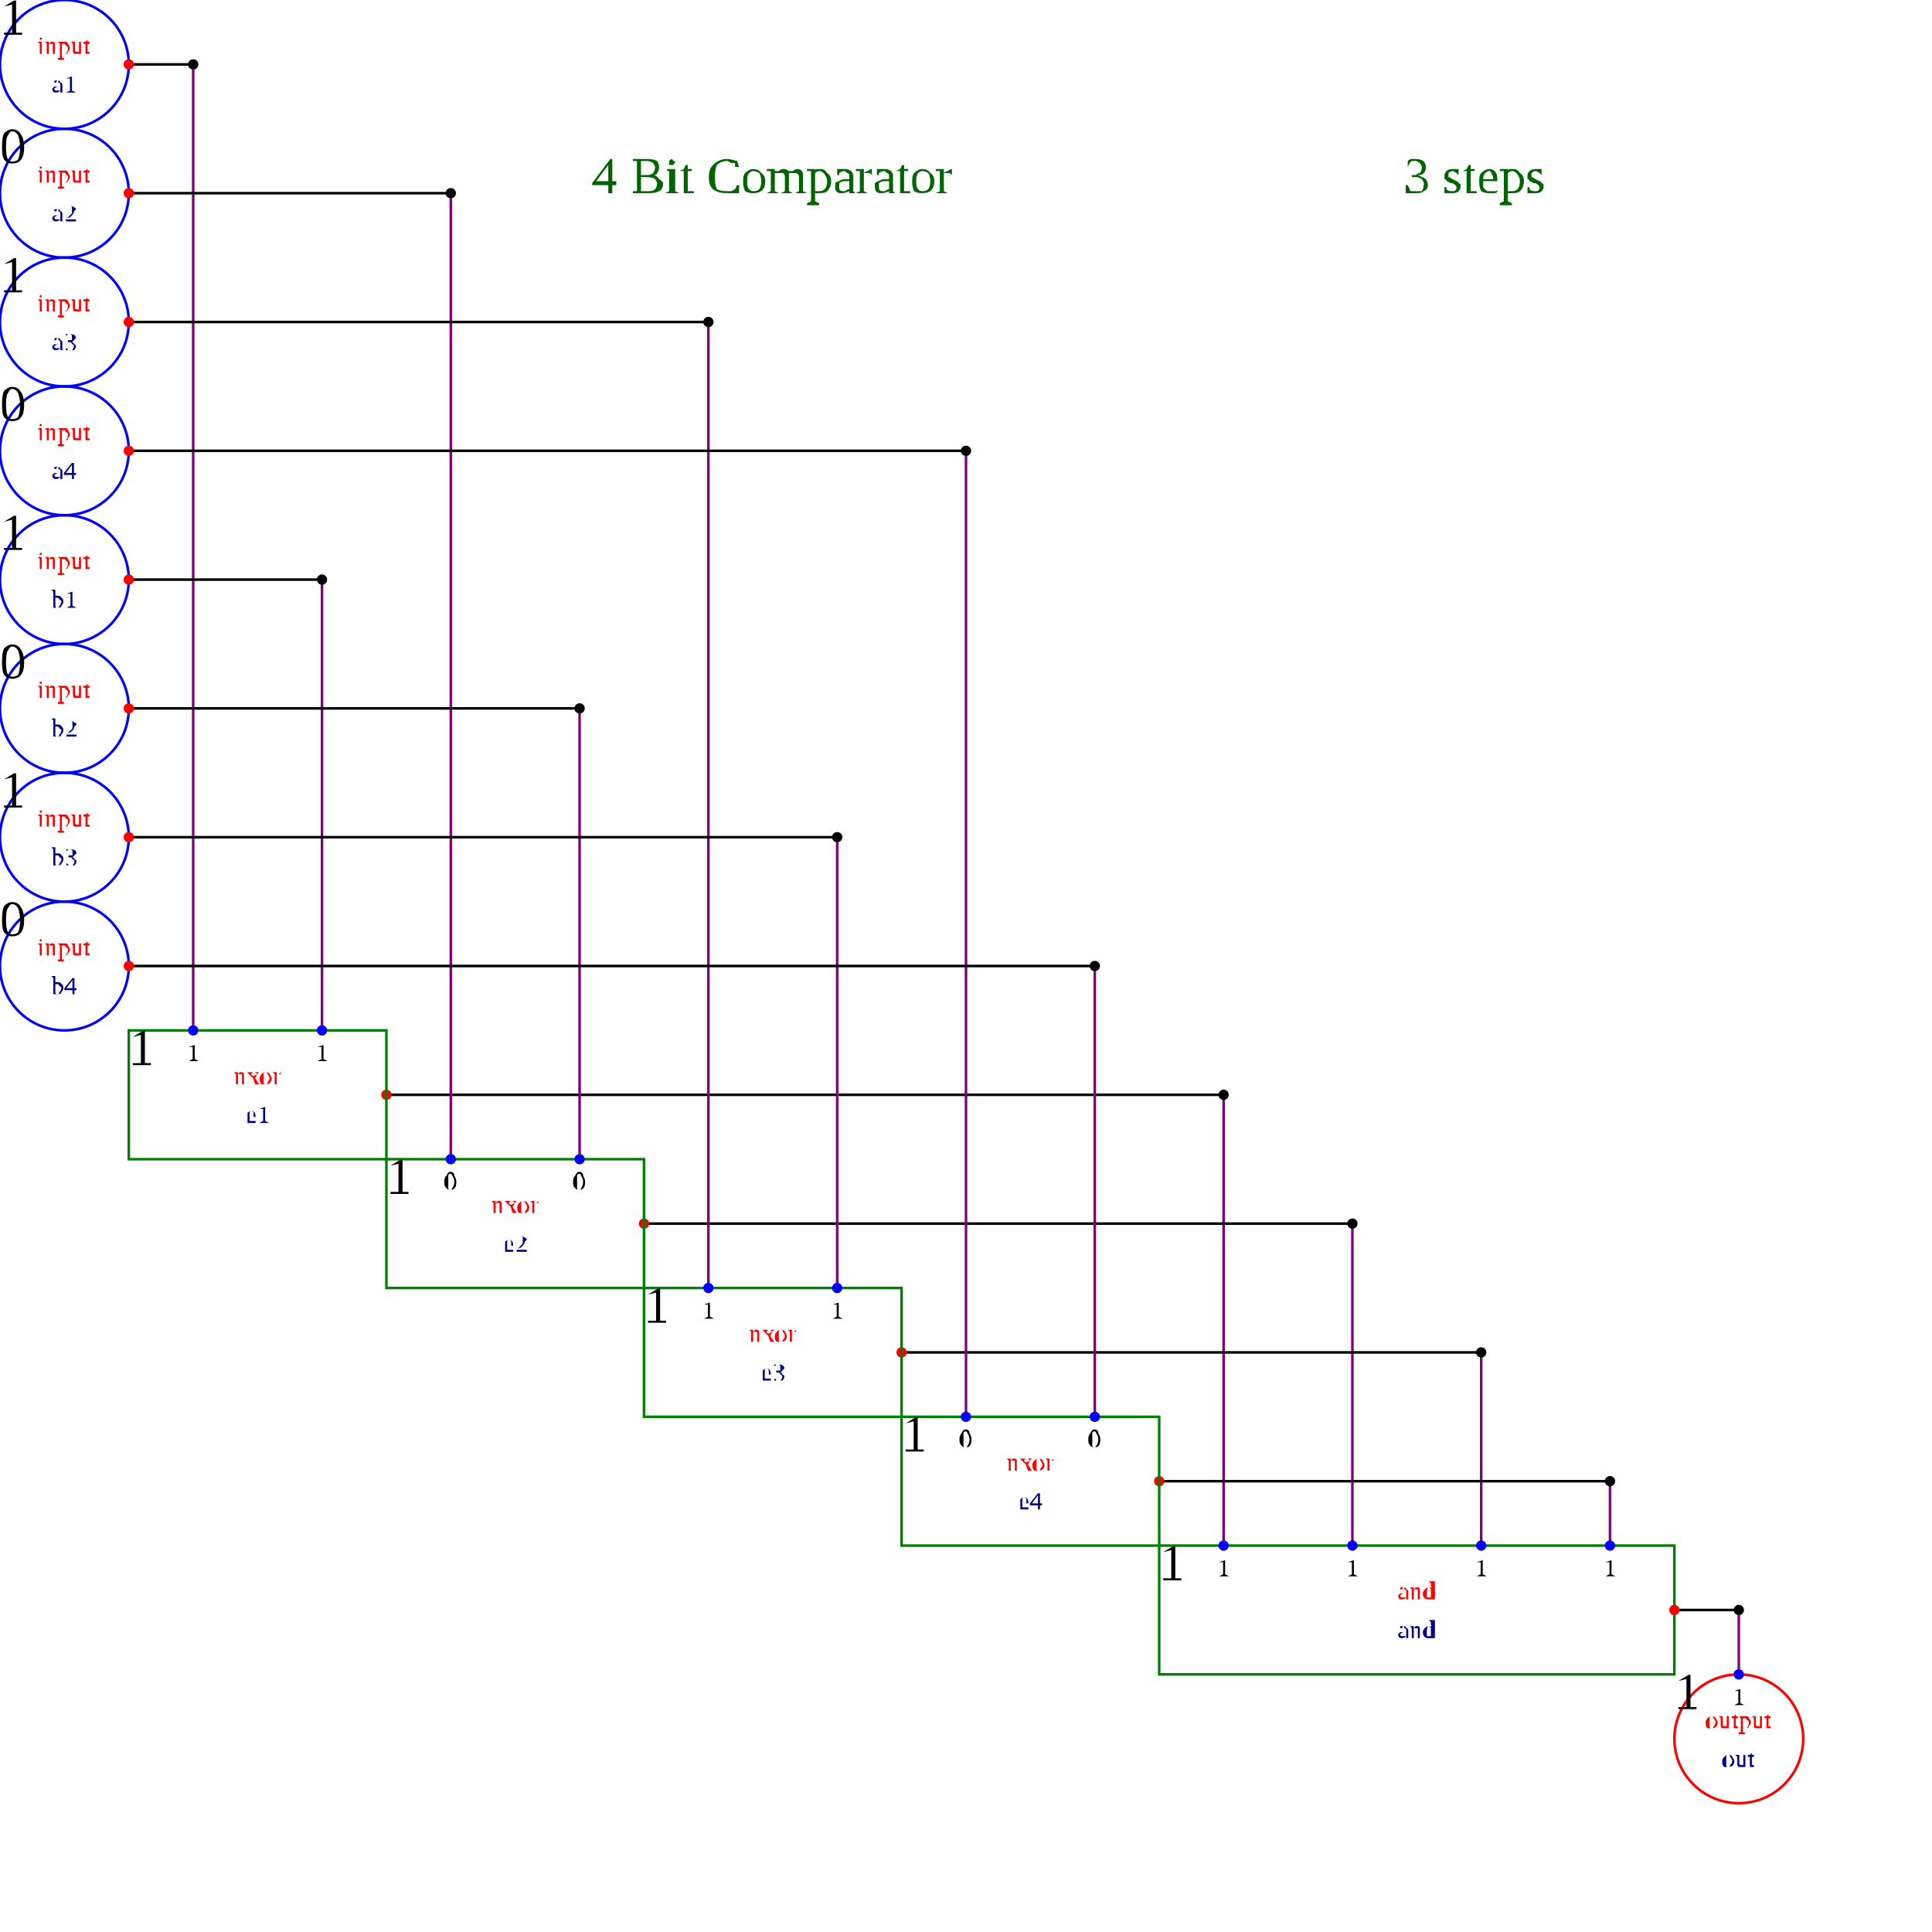
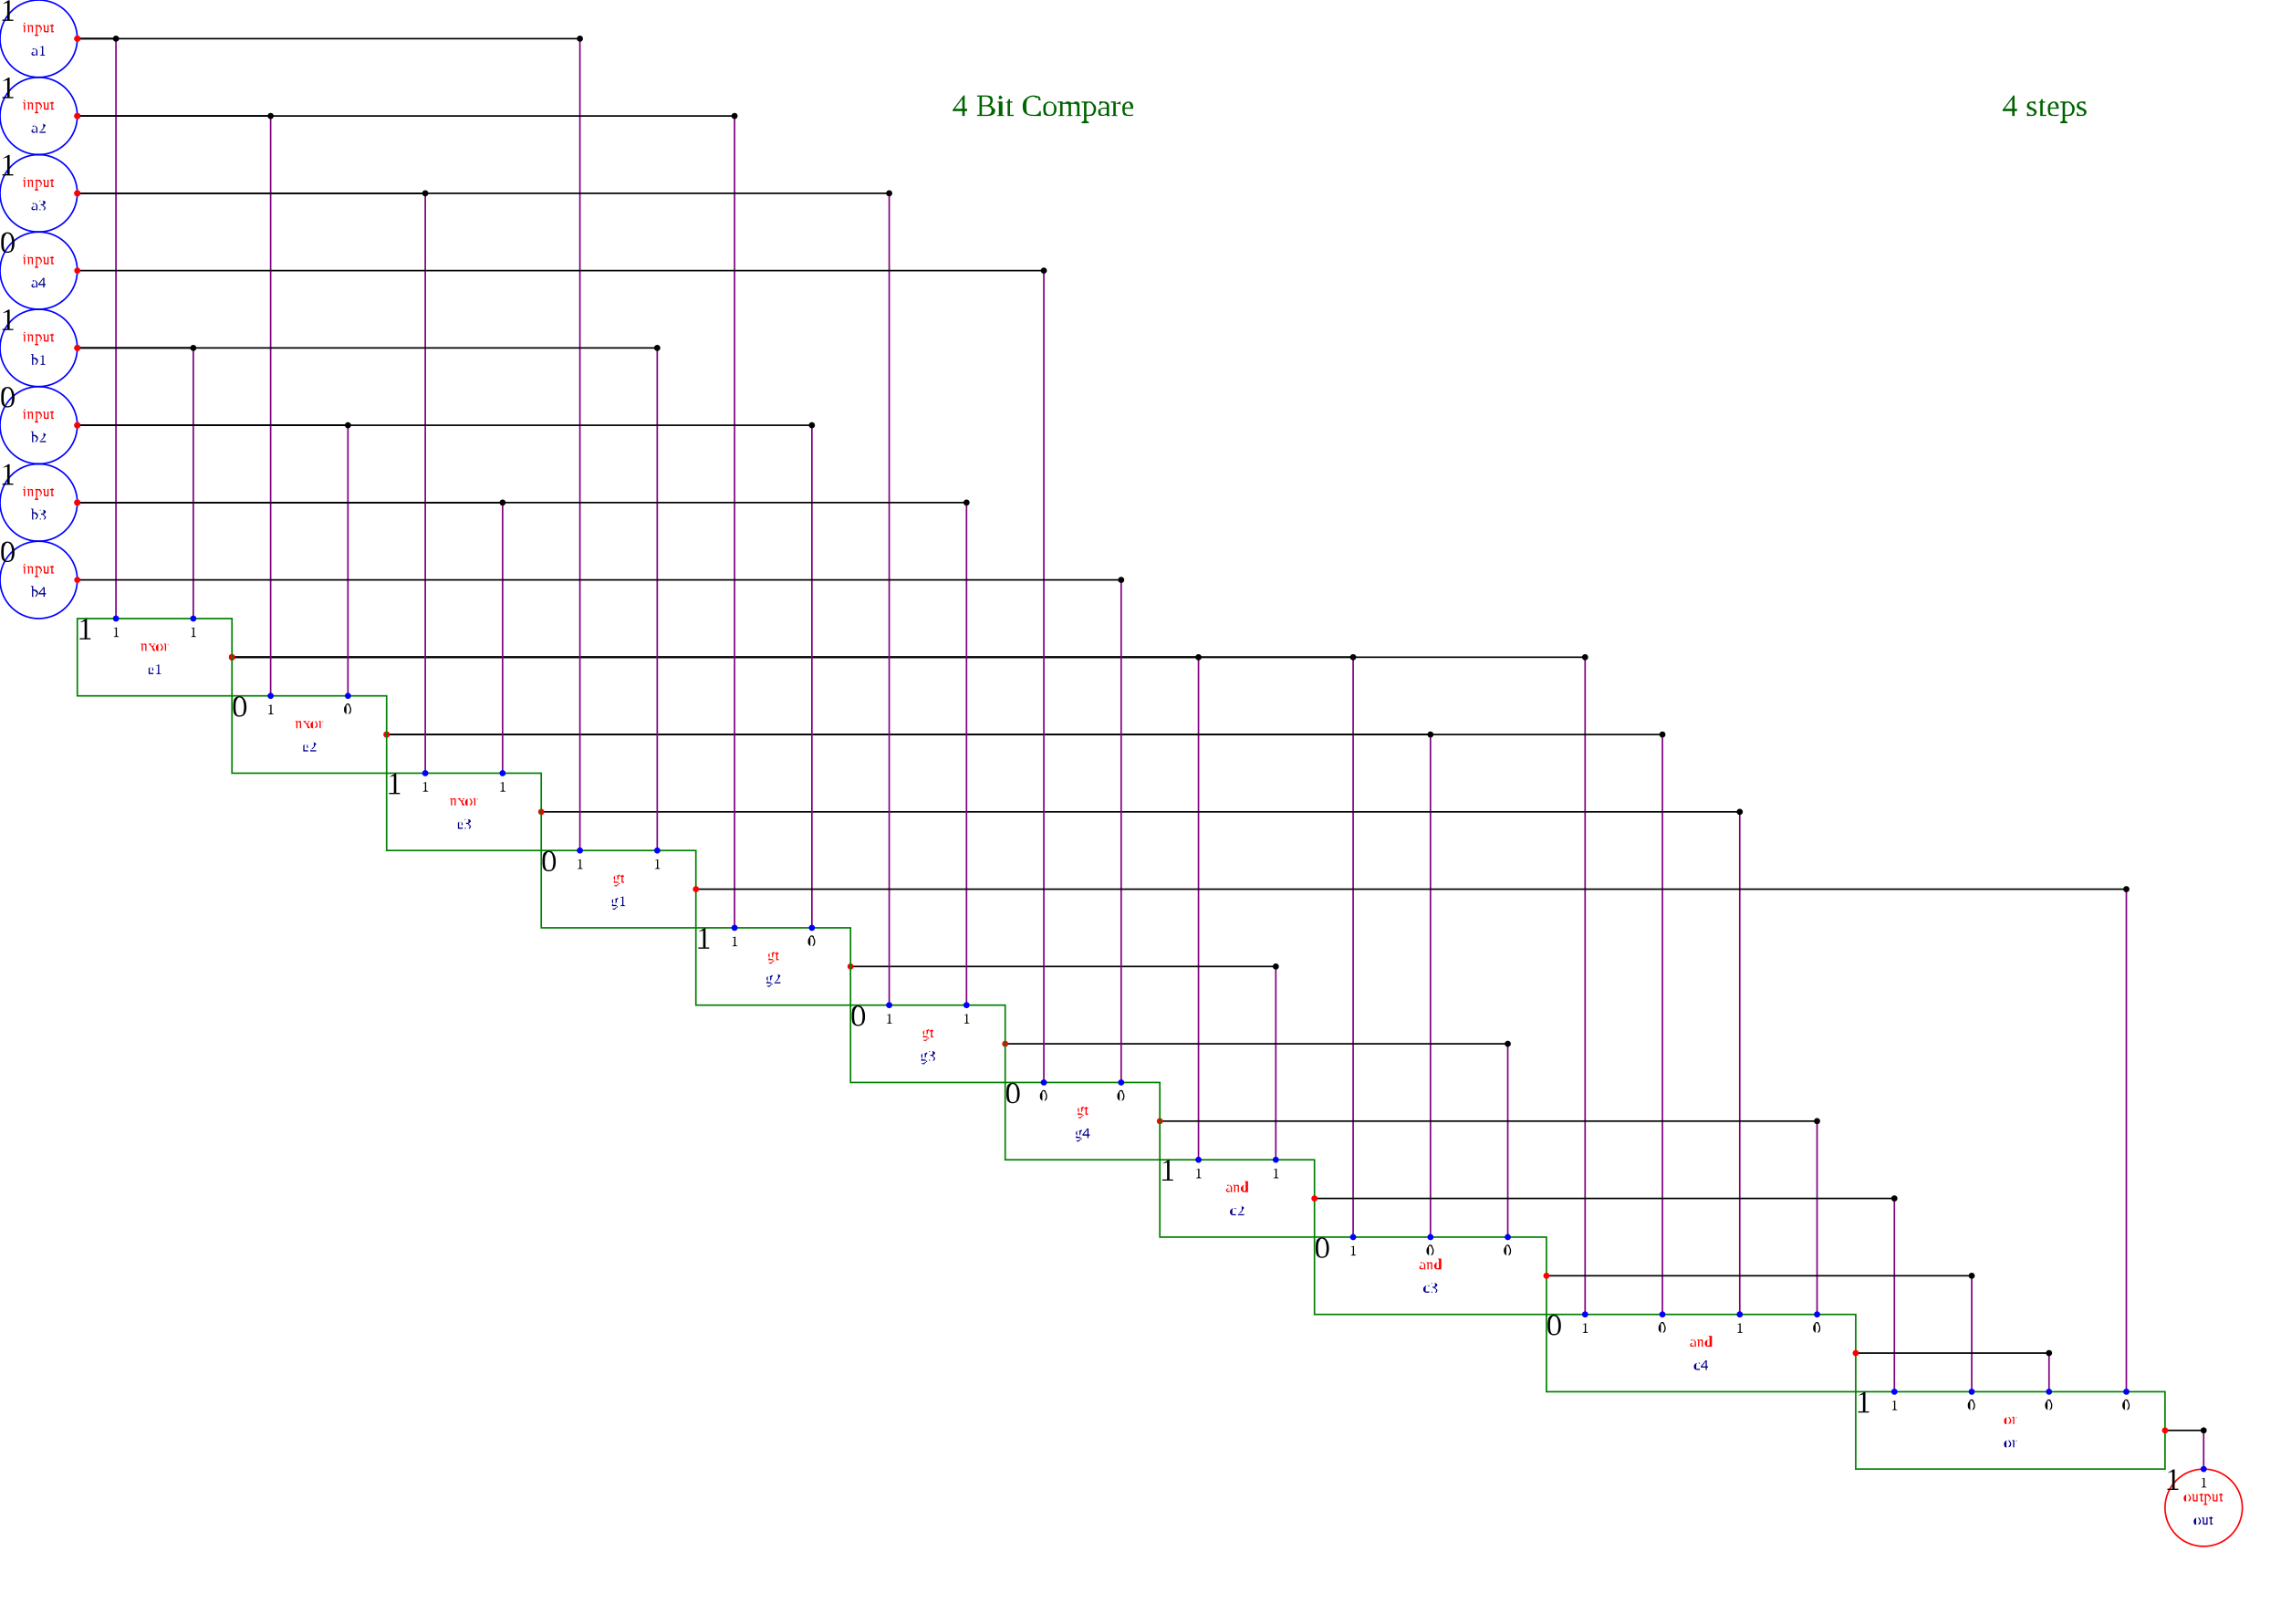
- <svg xmlns="http://www.w3.org/2000/svg" height="100%" viewBox="0 0 15 15" width="100%">
-   <text fill="darkGreen" font-size="0.4" stroke-width="0.04" text-anchor="middle" x="6" y="1.5">4 Bit Comparator</text>
-   <text fill="darkGreen" font-size="0.4" stroke-width="0.04" text-anchor="end" x="12" y="1.5">3 steps</text>
+ <svg xmlns="http://www.w3.org/2000/svg" height="100%" viewBox="0 0 29.5 21" width="100%">
+   <text fill="darkGreen" font-size="0.4" stroke-width="0.04" text-anchor="middle" x="13.5" y="1.5">4 Bit Compare</text>
+   <text fill="darkGreen" font-size="0.4" stroke-width="0.04" text-anchor="end" x="27" y="1.5">4 steps</text>
  <circle cx="0.5" cy="0.5" fill="transparent" font-size="0.2" r="0.5" stroke="blue" stroke-width="0.02" />
  <text dominant-baseline="hanging" fill="black" font-size="0.4" stroke-width="0.04" text-anchor="start" x="0" y="0">1</text>
  <text dominant-baseline="auto" fill="red" font-size="0.2" stroke-width="0.02" text-anchor="middle" x="0.5" y="0.417">input</text>
  <text dominant-baseline="hanging" fill="darkblue" font-size="0.2" stroke-width="0.02" text-anchor="middle" x="0.5" y="0.583">a1</text>
  <circle cx="0.5" cy="1.5" fill="transparent" font-size="0.2" r="0.5" stroke="blue" stroke-width="0.02" />
-   <text dominant-baseline="hanging" fill="black" font-size="0.4" stroke-width="0.04" text-anchor="start" x="0" y="1">0</text>
+   <text dominant-baseline="hanging" fill="black" font-size="0.4" stroke-width="0.04" text-anchor="start" x="0" y="1">1</text>
  <text dominant-baseline="auto" fill="red" font-size="0.2" stroke-width="0.02" text-anchor="middle" x="0.5" y="1.417">input</text>
  <text dominant-baseline="hanging" fill="darkblue" font-size="0.2" stroke-width="0.02" text-anchor="middle" x="0.5" y="1.583">a2</text>
  <circle cx="0.5" cy="2.5" fill="transparent" font-size="0.2" r="0.5" stroke="blue" stroke-width="0.02" />
  <text dominant-baseline="hanging" fill="black" font-size="0.4" stroke-width="0.04" text-anchor="start" x="0" y="2">1</text>
  <text dominant-baseline="auto" fill="red" font-size="0.2" stroke-width="0.02" text-anchor="middle" x="0.5" y="2.417">input</text>
  <text dominant-baseline="hanging" fill="darkblue" font-size="0.2" stroke-width="0.02" text-anchor="middle" x="0.5" y="2.583">a3</text>
  <circle cx="0.5" cy="3.5" fill="transparent" font-size="0.2" r="0.5" stroke="blue" stroke-width="0.02" />
  <text dominant-baseline="hanging" fill="black" font-size="0.4" stroke-width="0.04" text-anchor="start" x="0" y="3">0</text>
  <text dominant-baseline="auto" fill="red" font-size="0.2" stroke-width="0.02" text-anchor="middle" x="0.5" y="3.417">input</text>
  <text dominant-baseline="hanging" fill="darkblue" font-size="0.2" stroke-width="0.02" text-anchor="middle" x="0.5" y="3.583">a4</text>
-   <rect fill="transparent" font-size="0.2" height="1" stroke="green" stroke-width="0.02" width="4" x="9" y="12" />
-   <text dominant-baseline="hanging" fill="black" font-size="0.4" stroke-width="0.04" text-anchor="start" x="9" y="12">1</text>
-   <text dominant-baseline="auto" fill="red" font-size="0.2" stroke-width="0.02" text-anchor="middle" x="11" y="12.417">and</text>
-   <text dominant-baseline="hanging" fill="darkblue" font-size="0.2" stroke-width="0.02" text-anchor="middle" x="11" y="12.583">and</text>
-   <line font-size="0.2" stroke="black" stroke-width="0.02" x1="3" x2="9.5" y1="8.5" y2="8.5" />
-   <line font-size="0.2" stroke="purple" stroke-width="0.02" x1="9.5" x2="9.5" y1="8.5" y2="12" />
-   <circle cx="9.5" cy="8.5" fill="black" font-size="0.2" r="0.04" stroke-width="0.02" />
-   <circle cx="9.5" cy="12" fill="blue" font-size="0.2" r="0.04" stroke-width="0.02" />
-   <circle cx="3" cy="8.5" fill="red" font-size="0.2" r="0.04" stroke-width="0.02" />
-   <text dominant-baseline="hanging" fill="black" font-size="0.2" stroke-width="0.02" text-anchor="middle" x="9.5" y="12.1">1</text>
-   <line font-size="0.2" stroke="black" stroke-width="0.02" x1="5" x2="10.5" y1="9.5" y2="9.5" />
-   <line font-size="0.2" stroke="purple" stroke-width="0.02" x1="10.5" x2="10.5" y1="9.5" y2="12" />
-   <circle cx="10.5" cy="9.5" fill="black" font-size="0.2" r="0.04" stroke-width="0.02" />
-   <circle cx="10.5" cy="12" fill="blue" font-size="0.2" r="0.04" stroke-width="0.02" />
-   <circle cx="5" cy="9.5" fill="red" font-size="0.2" r="0.04" stroke-width="0.02" />
-   <text dominant-baseline="hanging" fill="black" font-size="0.2" stroke-width="0.02" text-anchor="middle" x="10.5" y="12.1">1</text>
-   <line font-size="0.2" stroke="black" stroke-width="0.02" x1="7" x2="11.5" y1="10.5" y2="10.5" />
-   <line font-size="0.2" stroke="purple" stroke-width="0.02" x1="11.5" x2="11.5" y1="10.5" y2="12" />
-   <circle cx="11.5" cy="10.5" fill="black" font-size="0.2" r="0.04" stroke-width="0.02" />
-   <circle cx="11.5" cy="12" fill="blue" font-size="0.2" r="0.04" stroke-width="0.02" />
-   <circle cx="7" cy="10.5" fill="red" font-size="0.2" r="0.04" stroke-width="0.02" />
-   <text dominant-baseline="hanging" fill="black" font-size="0.2" stroke-width="0.02" text-anchor="middle" x="11.5" y="12.1">1</text>
-   <line font-size="0.2" stroke="black" stroke-width="0.02" x1="9" x2="12.5" y1="11.5" y2="11.5" />
-   <line font-size="0.2" stroke="purple" stroke-width="0.02" x1="12.5" x2="12.5" y1="11.5" y2="12" />
-   <circle cx="12.5" cy="11.5" fill="black" font-size="0.2" r="0.04" stroke-width="0.02" />
-   <circle cx="12.5" cy="12" fill="blue" font-size="0.2" r="0.04" stroke-width="0.02" />
-   <circle cx="9" cy="11.5" fill="red" font-size="0.2" r="0.04" stroke-width="0.02" />
-   <text dominant-baseline="hanging" fill="black" font-size="0.2" stroke-width="0.02" text-anchor="middle" x="12.5" y="12.1">1</text>
  <circle cx="0.5" cy="4.5" fill="transparent" font-size="0.2" r="0.5" stroke="blue" stroke-width="0.02" />
  <text dominant-baseline="hanging" fill="black" font-size="0.4" stroke-width="0.04" text-anchor="start" x="0" y="4">1</text>
  <text dominant-baseline="auto" fill="red" font-size="0.2" stroke-width="0.02" text-anchor="middle" x="0.5" y="4.417">input</text>
  <text dominant-baseline="hanging" fill="darkblue" font-size="0.2" stroke-width="0.02" text-anchor="middle" x="0.5" y="4.583">b1</text>
  <circle cx="0.5" cy="5.5" fill="transparent" font-size="0.2" r="0.5" stroke="blue" stroke-width="0.02" />
  <text dominant-baseline="hanging" fill="black" font-size="0.4" stroke-width="0.04" text-anchor="start" x="0" y="5">0</text>
  <text dominant-baseline="auto" fill="red" font-size="0.2" stroke-width="0.02" text-anchor="middle" x="0.5" y="5.417">input</text>
  <text dominant-baseline="hanging" fill="darkblue" font-size="0.2" stroke-width="0.02" text-anchor="middle" x="0.5" y="5.583">b2</text>
  <circle cx="0.5" cy="6.5" fill="transparent" font-size="0.2" r="0.5" stroke="blue" stroke-width="0.02" />
  <text dominant-baseline="hanging" fill="black" font-size="0.4" stroke-width="0.04" text-anchor="start" x="0" y="6">1</text>
  <text dominant-baseline="auto" fill="red" font-size="0.2" stroke-width="0.02" text-anchor="middle" x="0.5" y="6.417">input</text>
  <text dominant-baseline="hanging" fill="darkblue" font-size="0.2" stroke-width="0.02" text-anchor="middle" x="0.5" y="6.583">b3</text>
  <circle cx="0.5" cy="7.5" fill="transparent" font-size="0.2" r="0.5" stroke="blue" stroke-width="0.02" />
  <text dominant-baseline="hanging" fill="black" font-size="0.4" stroke-width="0.04" text-anchor="start" x="0" y="7">0</text>
  <text dominant-baseline="auto" fill="red" font-size="0.2" stroke-width="0.02" text-anchor="middle" x="0.5" y="7.417">input</text>
  <text dominant-baseline="hanging" fill="darkblue" font-size="0.2" stroke-width="0.02" text-anchor="middle" x="0.5" y="7.583">b4</text>
+   <rect fill="transparent" font-size="0.2" height="1" stroke="green" stroke-width="0.02" width="2" x="15" y="15" />
+   <text dominant-baseline="hanging" fill="black" font-size="0.4" stroke-width="0.04" text-anchor="start" x="15" y="15">1</text>
+   <text dominant-baseline="auto" fill="red" font-size="0.2" stroke-width="0.02" text-anchor="middle" x="16" y="15.417">and</text>
+   <text dominant-baseline="hanging" fill="darkblue" font-size="0.2" stroke-width="0.02" text-anchor="middle" x="16" y="15.583">c2</text>
+   <line font-size="0.2" stroke="black" stroke-width="0.02" x1="3" x2="15.5" y1="8.5" y2="8.5" />
+   <line font-size="0.2" stroke="purple" stroke-width="0.02" x1="15.5" x2="15.5" y1="8.5" y2="15" />
+   <circle cx="15.5" cy="8.5" fill="black" font-size="0.2" r="0.04" stroke-width="0.02" />
+   <circle cx="15.5" cy="15" fill="blue" font-size="0.2" r="0.04" stroke-width="0.02" />
+   <circle cx="3" cy="8.5" fill="red" font-size="0.2" r="0.04" stroke-width="0.02" />
+   <text dominant-baseline="hanging" fill="black" font-size="0.2" stroke-width="0.02" text-anchor="middle" x="15.5" y="15.1">1</text>
+   <line font-size="0.2" stroke="black" stroke-width="0.02" x1="11" x2="16.5" y1="12.5" y2="12.5" />
+   <line font-size="0.2" stroke="purple" stroke-width="0.02" x1="16.5" x2="16.5" y1="12.5" y2="15" />
+   <circle cx="16.5" cy="12.5" fill="black" font-size="0.2" r="0.04" stroke-width="0.02" />
+   <circle cx="16.5" cy="15" fill="blue" font-size="0.2" r="0.04" stroke-width="0.02" />
+   <circle cx="11" cy="12.5" fill="red" font-size="0.2" r="0.04" stroke-width="0.02" />
+   <text dominant-baseline="hanging" fill="black" font-size="0.2" stroke-width="0.02" text-anchor="middle" x="16.5" y="15.1">1</text>
+   <rect fill="transparent" font-size="0.2" height="1" stroke="green" stroke-width="0.02" width="3" x="17" y="16" />
+   <text dominant-baseline="hanging" fill="black" font-size="0.4" stroke-width="0.04" text-anchor="start" x="17" y="16">0</text>
+   <text dominant-baseline="auto" fill="red" font-size="0.2" stroke-width="0.02" text-anchor="middle" x="18.5" y="16.417">and</text>
+   <text dominant-baseline="hanging" fill="darkblue" font-size="0.2" stroke-width="0.02" text-anchor="middle" x="18.5" y="16.583">c3</text>
+   <line font-size="0.2" stroke="black" stroke-width="0.02" x1="3" x2="17.5" y1="8.5" y2="8.5" />
+   <line font-size="0.2" stroke="purple" stroke-width="0.02" x1="17.5" x2="17.5" y1="8.5" y2="16" />
+   <circle cx="17.5" cy="8.5" fill="black" font-size="0.2" r="0.04" stroke-width="0.02" />
+   <circle cx="17.5" cy="16" fill="blue" font-size="0.2" r="0.04" stroke-width="0.02" />
+   <circle cx="3" cy="8.5" fill="red" font-size="0.2" r="0.04" stroke-width="0.02" />
+   <text dominant-baseline="hanging" fill="black" font-size="0.2" stroke-width="0.02" text-anchor="middle" x="17.5" y="16.1">1</text>
+   <line font-size="0.2" stroke="black" stroke-width="0.02" x1="5" x2="18.5" y1="9.5" y2="9.5" />
+   <line font-size="0.2" stroke="purple" stroke-width="0.02" x1="18.5" x2="18.5" y1="9.5" y2="16" />
+   <circle cx="18.5" cy="9.5" fill="black" font-size="0.2" r="0.04" stroke-width="0.02" />
+   <circle cx="18.5" cy="16" fill="blue" font-size="0.2" r="0.04" stroke-width="0.02" />
+   <circle cx="5" cy="9.5" fill="red" font-size="0.2" r="0.04" stroke-width="0.02" />
+   <text dominant-baseline="hanging" fill="black" font-size="0.2" stroke-width="0.02" text-anchor="middle" x="18.5" y="16.1">0</text>
+   <line font-size="0.2" stroke="black" stroke-width="0.02" x1="13" x2="19.5" y1="13.5" y2="13.5" />
+   <line font-size="0.2" stroke="purple" stroke-width="0.02" x1="19.5" x2="19.5" y1="13.5" y2="16" />
+   <circle cx="19.5" cy="13.5" fill="black" font-size="0.2" r="0.04" stroke-width="0.02" />
+   <circle cx="19.5" cy="16" fill="blue" font-size="0.2" r="0.04" stroke-width="0.02" />
+   <circle cx="13" cy="13.5" fill="red" font-size="0.2" r="0.04" stroke-width="0.02" />
+   <text dominant-baseline="hanging" fill="black" font-size="0.2" stroke-width="0.02" text-anchor="middle" x="19.5" y="16.1">0</text>
+   <rect fill="transparent" font-size="0.2" height="1" stroke="green" stroke-width="0.02" width="4" x="20" y="17" />
+   <text dominant-baseline="hanging" fill="black" font-size="0.4" stroke-width="0.04" text-anchor="start" x="20" y="17">0</text>
+   <text dominant-baseline="auto" fill="red" font-size="0.2" stroke-width="0.02" text-anchor="middle" x="22" y="17.417">and</text>
+   <text dominant-baseline="hanging" fill="darkblue" font-size="0.2" stroke-width="0.02" text-anchor="middle" x="22" y="17.583">c4</text>
+   <line font-size="0.2" stroke="black" stroke-width="0.02" x1="3" x2="20.5" y1="8.5" y2="8.5" />
+   <line font-size="0.2" stroke="purple" stroke-width="0.02" x1="20.5" x2="20.5" y1="8.5" y2="17" />
+   <circle cx="20.5" cy="8.5" fill="black" font-size="0.2" r="0.04" stroke-width="0.02" />
+   <circle cx="20.5" cy="17" fill="blue" font-size="0.2" r="0.04" stroke-width="0.02" />
+   <circle cx="3" cy="8.5" fill="red" font-size="0.2" r="0.04" stroke-width="0.02" />
+   <text dominant-baseline="hanging" fill="black" font-size="0.2" stroke-width="0.02" text-anchor="middle" x="20.5" y="17.1">1</text>
+   <line font-size="0.2" stroke="black" stroke-width="0.02" x1="5" x2="21.5" y1="9.5" y2="9.5" />
+   <line font-size="0.2" stroke="purple" stroke-width="0.02" x1="21.5" x2="21.5" y1="9.5" y2="17" />
+   <circle cx="21.5" cy="9.5" fill="black" font-size="0.2" r="0.04" stroke-width="0.02" />
+   <circle cx="21.5" cy="17" fill="blue" font-size="0.2" r="0.04" stroke-width="0.02" />
+   <circle cx="5" cy="9.5" fill="red" font-size="0.2" r="0.04" stroke-width="0.02" />
+   <text dominant-baseline="hanging" fill="black" font-size="0.2" stroke-width="0.02" text-anchor="middle" x="21.5" y="17.1">0</text>
+   <line font-size="0.2" stroke="black" stroke-width="0.02" x1="7" x2="22.5" y1="10.5" y2="10.5" />
+   <line font-size="0.2" stroke="purple" stroke-width="0.02" x1="22.5" x2="22.5" y1="10.5" y2="17" />
+   <circle cx="22.5" cy="10.5" fill="black" font-size="0.2" r="0.04" stroke-width="0.02" />
+   <circle cx="22.5" cy="17" fill="blue" font-size="0.2" r="0.04" stroke-width="0.02" />
+   <circle cx="7" cy="10.5" fill="red" font-size="0.2" r="0.04" stroke-width="0.02" />
+   <text dominant-baseline="hanging" fill="black" font-size="0.2" stroke-width="0.02" text-anchor="middle" x="22.5" y="17.1">1</text>
+   <line font-size="0.2" stroke="black" stroke-width="0.02" x1="15" x2="23.5" y1="14.5" y2="14.5" />
+   <line font-size="0.2" stroke="purple" stroke-width="0.02" x1="23.5" x2="23.5" y1="14.5" y2="17" />
+   <circle cx="23.5" cy="14.5" fill="black" font-size="0.2" r="0.04" stroke-width="0.02" />
+   <circle cx="23.5" cy="17" fill="blue" font-size="0.2" r="0.04" stroke-width="0.02" />
+   <circle cx="15" cy="14.5" fill="red" font-size="0.2" r="0.04" stroke-width="0.02" />
+   <text dominant-baseline="hanging" fill="black" font-size="0.2" stroke-width="0.02" text-anchor="middle" x="23.5" y="17.1">0</text>
  <rect fill="transparent" font-size="0.2" height="1" stroke="green" stroke-width="0.02" width="2" x="1" y="8" />
  <text dominant-baseline="hanging" fill="black" font-size="0.4" stroke-width="0.04" text-anchor="start" x="1" y="8">1</text>
  <text dominant-baseline="auto" fill="red" font-size="0.2" stroke-width="0.02" text-anchor="middle" x="2" y="8.417">nxor</text>
  <text dominant-baseline="hanging" fill="darkblue" font-size="0.2" stroke-width="0.02" text-anchor="middle" x="2" y="8.583">e1</text>
  <line font-size="0.2" stroke="black" stroke-width="0.02" x1="1" x2="1.5" y1="0.5" y2="0.5" />
  <line font-size="0.2" stroke="purple" stroke-width="0.02" x1="1.5" x2="1.5" y1="0.5" y2="8" />
  <circle cx="1.5" cy="0.5" fill="black" font-size="0.2" r="0.04" stroke-width="0.02" />
  <circle cx="1.5" cy="8" fill="blue" font-size="0.2" r="0.04" stroke-width="0.02" />
  <circle cx="1" cy="0.5" fill="red" font-size="0.2" r="0.04" stroke-width="0.02" />
  <text dominant-baseline="hanging" fill="black" font-size="0.2" stroke-width="0.02" text-anchor="middle" x="1.5" y="8.1">1</text>
  <line font-size="0.2" stroke="black" stroke-width="0.02" x1="1" x2="2.5" y1="4.5" y2="4.5" />
  <line font-size="0.2" stroke="purple" stroke-width="0.02" x1="2.5" x2="2.5" y1="4.5" y2="8" />
  <circle cx="2.5" cy="4.5" fill="black" font-size="0.2" r="0.04" stroke-width="0.02" />
  <circle cx="2.5" cy="8" fill="blue" font-size="0.2" r="0.04" stroke-width="0.02" />
  <circle cx="1" cy="4.5" fill="red" font-size="0.2" r="0.04" stroke-width="0.02" />
  <text dominant-baseline="hanging" fill="black" font-size="0.2" stroke-width="0.02" text-anchor="middle" x="2.5" y="8.1">1</text>
  <rect fill="transparent" font-size="0.2" height="1" stroke="green" stroke-width="0.02" width="2" x="3" y="9" />
-   <text dominant-baseline="hanging" fill="black" font-size="0.4" stroke-width="0.04" text-anchor="start" x="3" y="9">1</text>
+   <text dominant-baseline="hanging" fill="black" font-size="0.4" stroke-width="0.04" text-anchor="start" x="3" y="9">0</text>
  <text dominant-baseline="auto" fill="red" font-size="0.2" stroke-width="0.02" text-anchor="middle" x="4" y="9.417">nxor</text>
  <text dominant-baseline="hanging" fill="darkblue" font-size="0.2" stroke-width="0.02" text-anchor="middle" x="4" y="9.583">e2</text>
  <line font-size="0.2" stroke="black" stroke-width="0.02" x1="1" x2="3.5" y1="1.5" y2="1.5" />
  <line font-size="0.2" stroke="purple" stroke-width="0.02" x1="3.5" x2="3.5" y1="1.5" y2="9" />
  <circle cx="3.5" cy="1.5" fill="black" font-size="0.2" r="0.04" stroke-width="0.02" />
  <circle cx="3.5" cy="9" fill="blue" font-size="0.2" r="0.04" stroke-width="0.02" />
  <circle cx="1" cy="1.5" fill="red" font-size="0.2" r="0.04" stroke-width="0.02" />
-   <text dominant-baseline="hanging" fill="black" font-size="0.2" stroke-width="0.02" text-anchor="middle" x="3.5" y="9.1">0</text>
+   <text dominant-baseline="hanging" fill="black" font-size="0.2" stroke-width="0.02" text-anchor="middle" x="3.5" y="9.1">1</text>
  <line font-size="0.2" stroke="black" stroke-width="0.02" x1="1" x2="4.5" y1="5.5" y2="5.5" />
  <line font-size="0.2" stroke="purple" stroke-width="0.02" x1="4.5" x2="4.5" y1="5.5" y2="9" />
  <circle cx="4.5" cy="5.5" fill="black" font-size="0.2" r="0.04" stroke-width="0.02" />
  <circle cx="4.5" cy="9" fill="blue" font-size="0.2" r="0.04" stroke-width="0.02" />
  <circle cx="1" cy="5.5" fill="red" font-size="0.2" r="0.04" stroke-width="0.02" />
  <text dominant-baseline="hanging" fill="black" font-size="0.2" stroke-width="0.02" text-anchor="middle" x="4.5" y="9.1">0</text>
  <rect fill="transparent" font-size="0.2" height="1" stroke="green" stroke-width="0.02" width="2" x="5" y="10" />
  <text dominant-baseline="hanging" fill="black" font-size="0.4" stroke-width="0.04" text-anchor="start" x="5" y="10">1</text>
  <text dominant-baseline="auto" fill="red" font-size="0.2" stroke-width="0.02" text-anchor="middle" x="6" y="10.417">nxor</text>
  <text dominant-baseline="hanging" fill="darkblue" font-size="0.2" stroke-width="0.02" text-anchor="middle" x="6" y="10.583">e3</text>
  <line font-size="0.2" stroke="black" stroke-width="0.02" x1="1" x2="5.5" y1="2.5" y2="2.5" />
  <line font-size="0.2" stroke="purple" stroke-width="0.02" x1="5.5" x2="5.5" y1="2.5" y2="10" />
  <circle cx="5.5" cy="2.5" fill="black" font-size="0.2" r="0.04" stroke-width="0.02" />
  <circle cx="5.5" cy="10" fill="blue" font-size="0.2" r="0.04" stroke-width="0.02" />
  <circle cx="1" cy="2.5" fill="red" font-size="0.2" r="0.04" stroke-width="0.02" />
  <text dominant-baseline="hanging" fill="black" font-size="0.2" stroke-width="0.02" text-anchor="middle" x="5.5" y="10.1">1</text>
  <line font-size="0.2" stroke="black" stroke-width="0.02" x1="1" x2="6.5" y1="6.5" y2="6.5" />
  <line font-size="0.2" stroke="purple" stroke-width="0.02" x1="6.5" x2="6.5" y1="6.5" y2="10" />
  <circle cx="6.5" cy="6.5" fill="black" font-size="0.2" r="0.04" stroke-width="0.02" />
  <circle cx="6.5" cy="10" fill="blue" font-size="0.2" r="0.04" stroke-width="0.02" />
  <circle cx="1" cy="6.5" fill="red" font-size="0.2" r="0.04" stroke-width="0.02" />
  <text dominant-baseline="hanging" fill="black" font-size="0.2" stroke-width="0.02" text-anchor="middle" x="6.5" y="10.1">1</text>
  <rect fill="transparent" font-size="0.2" height="1" stroke="green" stroke-width="0.02" width="2" x="7" y="11" />
-   <text dominant-baseline="hanging" fill="black" font-size="0.4" stroke-width="0.04" text-anchor="start" x="7" y="11">1</text>
-   <text dominant-baseline="auto" fill="red" font-size="0.2" stroke-width="0.02" text-anchor="middle" x="8" y="11.417">nxor</text>
-   <text dominant-baseline="hanging" fill="darkblue" font-size="0.2" stroke-width="0.02" text-anchor="middle" x="8" y="11.583">e4</text>
-   <line font-size="0.2" stroke="black" stroke-width="0.02" x1="1" x2="7.5" y1="3.5" y2="3.5" />
-   <line font-size="0.2" stroke="purple" stroke-width="0.02" x1="7.5" x2="7.5" y1="3.5" y2="11" />
-   <circle cx="7.5" cy="3.5" fill="black" font-size="0.2" r="0.04" stroke-width="0.02" />
+   <text dominant-baseline="hanging" fill="black" font-size="0.4" stroke-width="0.04" text-anchor="start" x="7" y="11">0</text>
+   <text dominant-baseline="auto" fill="red" font-size="0.2" stroke-width="0.02" text-anchor="middle" x="8" y="11.417">gt</text>
+   <text dominant-baseline="hanging" fill="darkblue" font-size="0.2" stroke-width="0.02" text-anchor="middle" x="8" y="11.583">g1</text>
+   <line font-size="0.2" stroke="black" stroke-width="0.02" x1="1" x2="7.5" y1="0.5" y2="0.5" />
+   <line font-size="0.2" stroke="purple" stroke-width="0.02" x1="7.5" x2="7.5" y1="0.5" y2="11" />
+   <circle cx="7.5" cy="0.5" fill="black" font-size="0.2" r="0.04" stroke-width="0.02" />
  <circle cx="7.5" cy="11" fill="blue" font-size="0.2" r="0.04" stroke-width="0.02" />
+   <circle cx="1" cy="0.5" fill="red" font-size="0.2" r="0.04" stroke-width="0.02" />
+   <text dominant-baseline="hanging" fill="black" font-size="0.2" stroke-width="0.02" text-anchor="middle" x="7.5" y="11.1">1</text>
+   <line font-size="0.2" stroke="black" stroke-width="0.02" x1="1" x2="8.5" y1="4.5" y2="4.5" />
+   <line font-size="0.2" stroke="purple" stroke-width="0.02" x1="8.5" x2="8.5" y1="4.5" y2="11" />
+   <circle cx="8.5" cy="4.5" fill="black" font-size="0.2" r="0.04" stroke-width="0.02" />
+   <circle cx="8.5" cy="11" fill="blue" font-size="0.2" r="0.04" stroke-width="0.02" />
+   <circle cx="1" cy="4.5" fill="red" font-size="0.2" r="0.04" stroke-width="0.02" />
+   <text dominant-baseline="hanging" fill="black" font-size="0.2" stroke-width="0.02" text-anchor="middle" x="8.5" y="11.1">1</text>
+   <rect fill="transparent" font-size="0.2" height="1" stroke="green" stroke-width="0.02" width="2" x="9" y="12" />
+   <text dominant-baseline="hanging" fill="black" font-size="0.4" stroke-width="0.04" text-anchor="start" x="9" y="12">1</text>
+   <text dominant-baseline="auto" fill="red" font-size="0.2" stroke-width="0.02" text-anchor="middle" x="10" y="12.417">gt</text>
+   <text dominant-baseline="hanging" fill="darkblue" font-size="0.2" stroke-width="0.02" text-anchor="middle" x="10" y="12.583">g2</text>
+   <line font-size="0.2" stroke="black" stroke-width="0.02" x1="1" x2="9.5" y1="1.5" y2="1.5" />
+   <line font-size="0.2" stroke="purple" stroke-width="0.02" x1="9.5" x2="9.5" y1="1.5" y2="12" />
+   <circle cx="9.5" cy="1.5" fill="black" font-size="0.2" r="0.04" stroke-width="0.02" />
+   <circle cx="9.5" cy="12" fill="blue" font-size="0.2" r="0.04" stroke-width="0.02" />
+   <circle cx="1" cy="1.5" fill="red" font-size="0.2" r="0.04" stroke-width="0.02" />
+   <text dominant-baseline="hanging" fill="black" font-size="0.2" stroke-width="0.02" text-anchor="middle" x="9.5" y="12.1">1</text>
+   <line font-size="0.2" stroke="black" stroke-width="0.02" x1="1" x2="10.5" y1="5.5" y2="5.5" />
+   <line font-size="0.2" stroke="purple" stroke-width="0.02" x1="10.5" x2="10.5" y1="5.5" y2="12" />
+   <circle cx="10.5" cy="5.5" fill="black" font-size="0.2" r="0.04" stroke-width="0.02" />
+   <circle cx="10.5" cy="12" fill="blue" font-size="0.2" r="0.04" stroke-width="0.02" />
+   <circle cx="1" cy="5.5" fill="red" font-size="0.2" r="0.04" stroke-width="0.02" />
+   <text dominant-baseline="hanging" fill="black" font-size="0.2" stroke-width="0.02" text-anchor="middle" x="10.5" y="12.1">0</text>
+   <rect fill="transparent" font-size="0.2" height="1" stroke="green" stroke-width="0.02" width="2" x="11" y="13" />
+   <text dominant-baseline="hanging" fill="black" font-size="0.4" stroke-width="0.04" text-anchor="start" x="11" y="13">0</text>
+   <text dominant-baseline="auto" fill="red" font-size="0.2" stroke-width="0.02" text-anchor="middle" x="12" y="13.417">gt</text>
+   <text dominant-baseline="hanging" fill="darkblue" font-size="0.2" stroke-width="0.02" text-anchor="middle" x="12" y="13.583">g3</text>
+   <line font-size="0.2" stroke="black" stroke-width="0.02" x1="1" x2="11.5" y1="2.5" y2="2.5" />
+   <line font-size="0.2" stroke="purple" stroke-width="0.02" x1="11.5" x2="11.5" y1="2.5" y2="13" />
+   <circle cx="11.5" cy="2.5" fill="black" font-size="0.2" r="0.04" stroke-width="0.02" />
+   <circle cx="11.5" cy="13" fill="blue" font-size="0.2" r="0.04" stroke-width="0.02" />
+   <circle cx="1" cy="2.5" fill="red" font-size="0.2" r="0.04" stroke-width="0.02" />
+   <text dominant-baseline="hanging" fill="black" font-size="0.2" stroke-width="0.02" text-anchor="middle" x="11.5" y="13.1">1</text>
+   <line font-size="0.2" stroke="black" stroke-width="0.02" x1="1" x2="12.5" y1="6.5" y2="6.5" />
+   <line font-size="0.2" stroke="purple" stroke-width="0.02" x1="12.5" x2="12.5" y1="6.5" y2="13" />
+   <circle cx="12.5" cy="6.5" fill="black" font-size="0.2" r="0.04" stroke-width="0.02" />
+   <circle cx="12.5" cy="13" fill="blue" font-size="0.2" r="0.04" stroke-width="0.02" />
+   <circle cx="1" cy="6.5" fill="red" font-size="0.2" r="0.04" stroke-width="0.02" />
+   <text dominant-baseline="hanging" fill="black" font-size="0.2" stroke-width="0.02" text-anchor="middle" x="12.5" y="13.1">1</text>
+   <rect fill="transparent" font-size="0.2" height="1" stroke="green" stroke-width="0.02" width="2" x="13" y="14" />
+   <text dominant-baseline="hanging" fill="black" font-size="0.4" stroke-width="0.04" text-anchor="start" x="13" y="14">0</text>
+   <text dominant-baseline="auto" fill="red" font-size="0.2" stroke-width="0.02" text-anchor="middle" x="14" y="14.417">gt</text>
+   <text dominant-baseline="hanging" fill="darkblue" font-size="0.2" stroke-width="0.02" text-anchor="middle" x="14" y="14.583">g4</text>
+   <line font-size="0.2" stroke="black" stroke-width="0.02" x1="1" x2="13.5" y1="3.5" y2="3.5" />
+   <line font-size="0.2" stroke="purple" stroke-width="0.02" x1="13.5" x2="13.5" y1="3.5" y2="14" />
+   <circle cx="13.5" cy="3.5" fill="black" font-size="0.2" r="0.04" stroke-width="0.02" />
+   <circle cx="13.5" cy="14" fill="blue" font-size="0.2" r="0.04" stroke-width="0.02" />
  <circle cx="1" cy="3.5" fill="red" font-size="0.2" r="0.04" stroke-width="0.02" />
-   <text dominant-baseline="hanging" fill="black" font-size="0.2" stroke-width="0.02" text-anchor="middle" x="7.5" y="11.1">0</text>
-   <line font-size="0.2" stroke="black" stroke-width="0.02" x1="1" x2="8.5" y1="7.5" y2="7.5" />
-   <line font-size="0.2" stroke="purple" stroke-width="0.02" x1="8.5" x2="8.5" y1="7.5" y2="11" />
-   <circle cx="8.5" cy="7.5" fill="black" font-size="0.2" r="0.04" stroke-width="0.02" />
-   <circle cx="8.5" cy="11" fill="blue" font-size="0.2" r="0.04" stroke-width="0.02" />
+   <text dominant-baseline="hanging" fill="black" font-size="0.2" stroke-width="0.02" text-anchor="middle" x="13.5" y="14.1">0</text>
+   <line font-size="0.2" stroke="black" stroke-width="0.02" x1="1" x2="14.5" y1="7.5" y2="7.5" />
+   <line font-size="0.2" stroke="purple" stroke-width="0.02" x1="14.5" x2="14.5" y1="7.5" y2="14" />
+   <circle cx="14.5" cy="7.5" fill="black" font-size="0.2" r="0.04" stroke-width="0.02" />
+   <circle cx="14.5" cy="14" fill="blue" font-size="0.2" r="0.04" stroke-width="0.02" />
  <circle cx="1" cy="7.5" fill="red" font-size="0.2" r="0.04" stroke-width="0.02" />
-   <text dominant-baseline="hanging" fill="black" font-size="0.2" stroke-width="0.02" text-anchor="middle" x="8.5" y="11.1">0</text>
-   <circle cx="13.5" cy="13.5" fill="transparent" font-size="0.2" r="0.5" stroke="red" stroke-width="0.02" />
-   <text dominant-baseline="hanging" fill="black" font-size="0.4" stroke-width="0.04" text-anchor="start" x="13" y="13">1</text>
-   <text dominant-baseline="auto" fill="red" font-size="0.2" stroke-width="0.02" text-anchor="middle" x="13.5" y="13.417">output</text>
-   <text dominant-baseline="hanging" fill="darkblue" font-size="0.2" stroke-width="0.02" text-anchor="middle" x="13.5" y="13.583">out</text>
-   <line font-size="0.2" stroke="black" stroke-width="0.02" x1="13" x2="13.5" y1="12.5" y2="12.5" />
-   <line font-size="0.2" stroke="purple" stroke-width="0.02" x1="13.5" x2="13.5" y1="12.5" y2="13" />
-   <circle cx="13.5" cy="12.5" fill="black" font-size="0.2" r="0.04" stroke-width="0.02" />
-   <circle cx="13.5" cy="13" fill="blue" font-size="0.2" r="0.04" stroke-width="0.02" />
-   <circle cx="13" cy="12.5" fill="red" font-size="0.2" r="0.04" stroke-width="0.02" />
-   <text dominant-baseline="hanging" fill="black" font-size="0.2" stroke-width="0.02" text-anchor="middle" x="13.5" y="13.1">1</text>
+   <text dominant-baseline="hanging" fill="black" font-size="0.2" stroke-width="0.02" text-anchor="middle" x="14.5" y="14.1">0</text>
+   <rect fill="transparent" font-size="0.2" height="1" stroke="green" stroke-width="0.02" width="4" x="24" y="18" />
+   <text dominant-baseline="hanging" fill="black" font-size="0.4" stroke-width="0.04" text-anchor="start" x="24" y="18">1</text>
+   <text dominant-baseline="auto" fill="red" font-size="0.2" stroke-width="0.02" text-anchor="middle" x="26" y="18.417">or</text>
+   <text dominant-baseline="hanging" fill="darkblue" font-size="0.2" stroke-width="0.02" text-anchor="middle" x="26" y="18.583">or</text>
+   <line font-size="0.2" stroke="black" stroke-width="0.02" x1="17" x2="24.5" y1="15.5" y2="15.5" />
+   <line font-size="0.2" stroke="purple" stroke-width="0.02" x1="24.5" x2="24.5" y1="15.5" y2="18" />
+   <circle cx="24.5" cy="15.5" fill="black" font-size="0.2" r="0.04" stroke-width="0.02" />
+   <circle cx="24.5" cy="18" fill="blue" font-size="0.2" r="0.04" stroke-width="0.02" />
+   <circle cx="17" cy="15.5" fill="red" font-size="0.2" r="0.04" stroke-width="0.02" />
+   <text dominant-baseline="hanging" fill="black" font-size="0.2" stroke-width="0.02" text-anchor="middle" x="24.5" y="18.1">1</text>
+   <line font-size="0.2" stroke="black" stroke-width="0.02" x1="20" x2="25.5" y1="16.5" y2="16.5" />
+   <line font-size="0.2" stroke="purple" stroke-width="0.02" x1="25.5" x2="25.5" y1="16.5" y2="18" />
+   <circle cx="25.5" cy="16.5" fill="black" font-size="0.2" r="0.04" stroke-width="0.02" />
+   <circle cx="25.5" cy="18" fill="blue" font-size="0.2" r="0.04" stroke-width="0.02" />
+   <circle cx="20" cy="16.5" fill="red" font-size="0.2" r="0.04" stroke-width="0.02" />
+   <text dominant-baseline="hanging" fill="black" font-size="0.2" stroke-width="0.02" text-anchor="middle" x="25.5" y="18.1">0</text>
+   <line font-size="0.2" stroke="black" stroke-width="0.02" x1="24" x2="26.5" y1="17.5" y2="17.5" />
+   <line font-size="0.2" stroke="purple" stroke-width="0.02" x1="26.5" x2="26.5" y1="17.5" y2="18" />
+   <circle cx="26.5" cy="17.5" fill="black" font-size="0.2" r="0.04" stroke-width="0.02" />
+   <circle cx="26.5" cy="18" fill="blue" font-size="0.2" r="0.04" stroke-width="0.02" />
+   <circle cx="24" cy="17.5" fill="red" font-size="0.2" r="0.04" stroke-width="0.02" />
+   <text dominant-baseline="hanging" fill="black" font-size="0.2" stroke-width="0.02" text-anchor="middle" x="26.5" y="18.1">0</text>
+   <line font-size="0.2" stroke="black" stroke-width="0.02" x1="9" x2="27.5" y1="11.5" y2="11.5" />
+   <line font-size="0.2" stroke="purple" stroke-width="0.02" x1="27.5" x2="27.5" y1="11.5" y2="18" />
+   <circle cx="27.5" cy="11.5" fill="black" font-size="0.2" r="0.04" stroke-width="0.02" />
+   <circle cx="27.5" cy="18" fill="blue" font-size="0.2" r="0.04" stroke-width="0.02" />
+   <circle cx="9" cy="11.5" fill="red" font-size="0.2" r="0.04" stroke-width="0.02" />
+   <text dominant-baseline="hanging" fill="black" font-size="0.2" stroke-width="0.02" text-anchor="middle" x="27.5" y="18.1">0</text>
+   <circle cx="28.5" cy="19.5" fill="transparent" font-size="0.2" r="0.5" stroke="red" stroke-width="0.02" />
+   <text dominant-baseline="hanging" fill="black" font-size="0.4" stroke-width="0.04" text-anchor="start" x="28" y="19">1</text>
+   <text dominant-baseline="auto" fill="red" font-size="0.2" stroke-width="0.02" text-anchor="middle" x="28.5" y="19.417">output</text>
+   <text dominant-baseline="hanging" fill="darkblue" font-size="0.2" stroke-width="0.02" text-anchor="middle" x="28.5" y="19.583">out</text>
+   <line font-size="0.2" stroke="black" stroke-width="0.02" x1="28" x2="28.5" y1="18.5" y2="18.5" />
+   <line font-size="0.2" stroke="purple" stroke-width="0.02" x1="28.5" x2="28.5" y1="18.5" y2="19" />
+   <circle cx="28.5" cy="18.5" fill="black" font-size="0.2" r="0.04" stroke-width="0.02" />
+   <circle cx="28.5" cy="19" fill="blue" font-size="0.2" r="0.04" stroke-width="0.02" />
+   <circle cx="28" cy="18.5" fill="red" font-size="0.2" r="0.04" stroke-width="0.02" />
+   <text dominant-baseline="hanging" fill="black" font-size="0.2" stroke-width="0.02" text-anchor="middle" x="28.5" y="19.1">1</text>
</svg>
